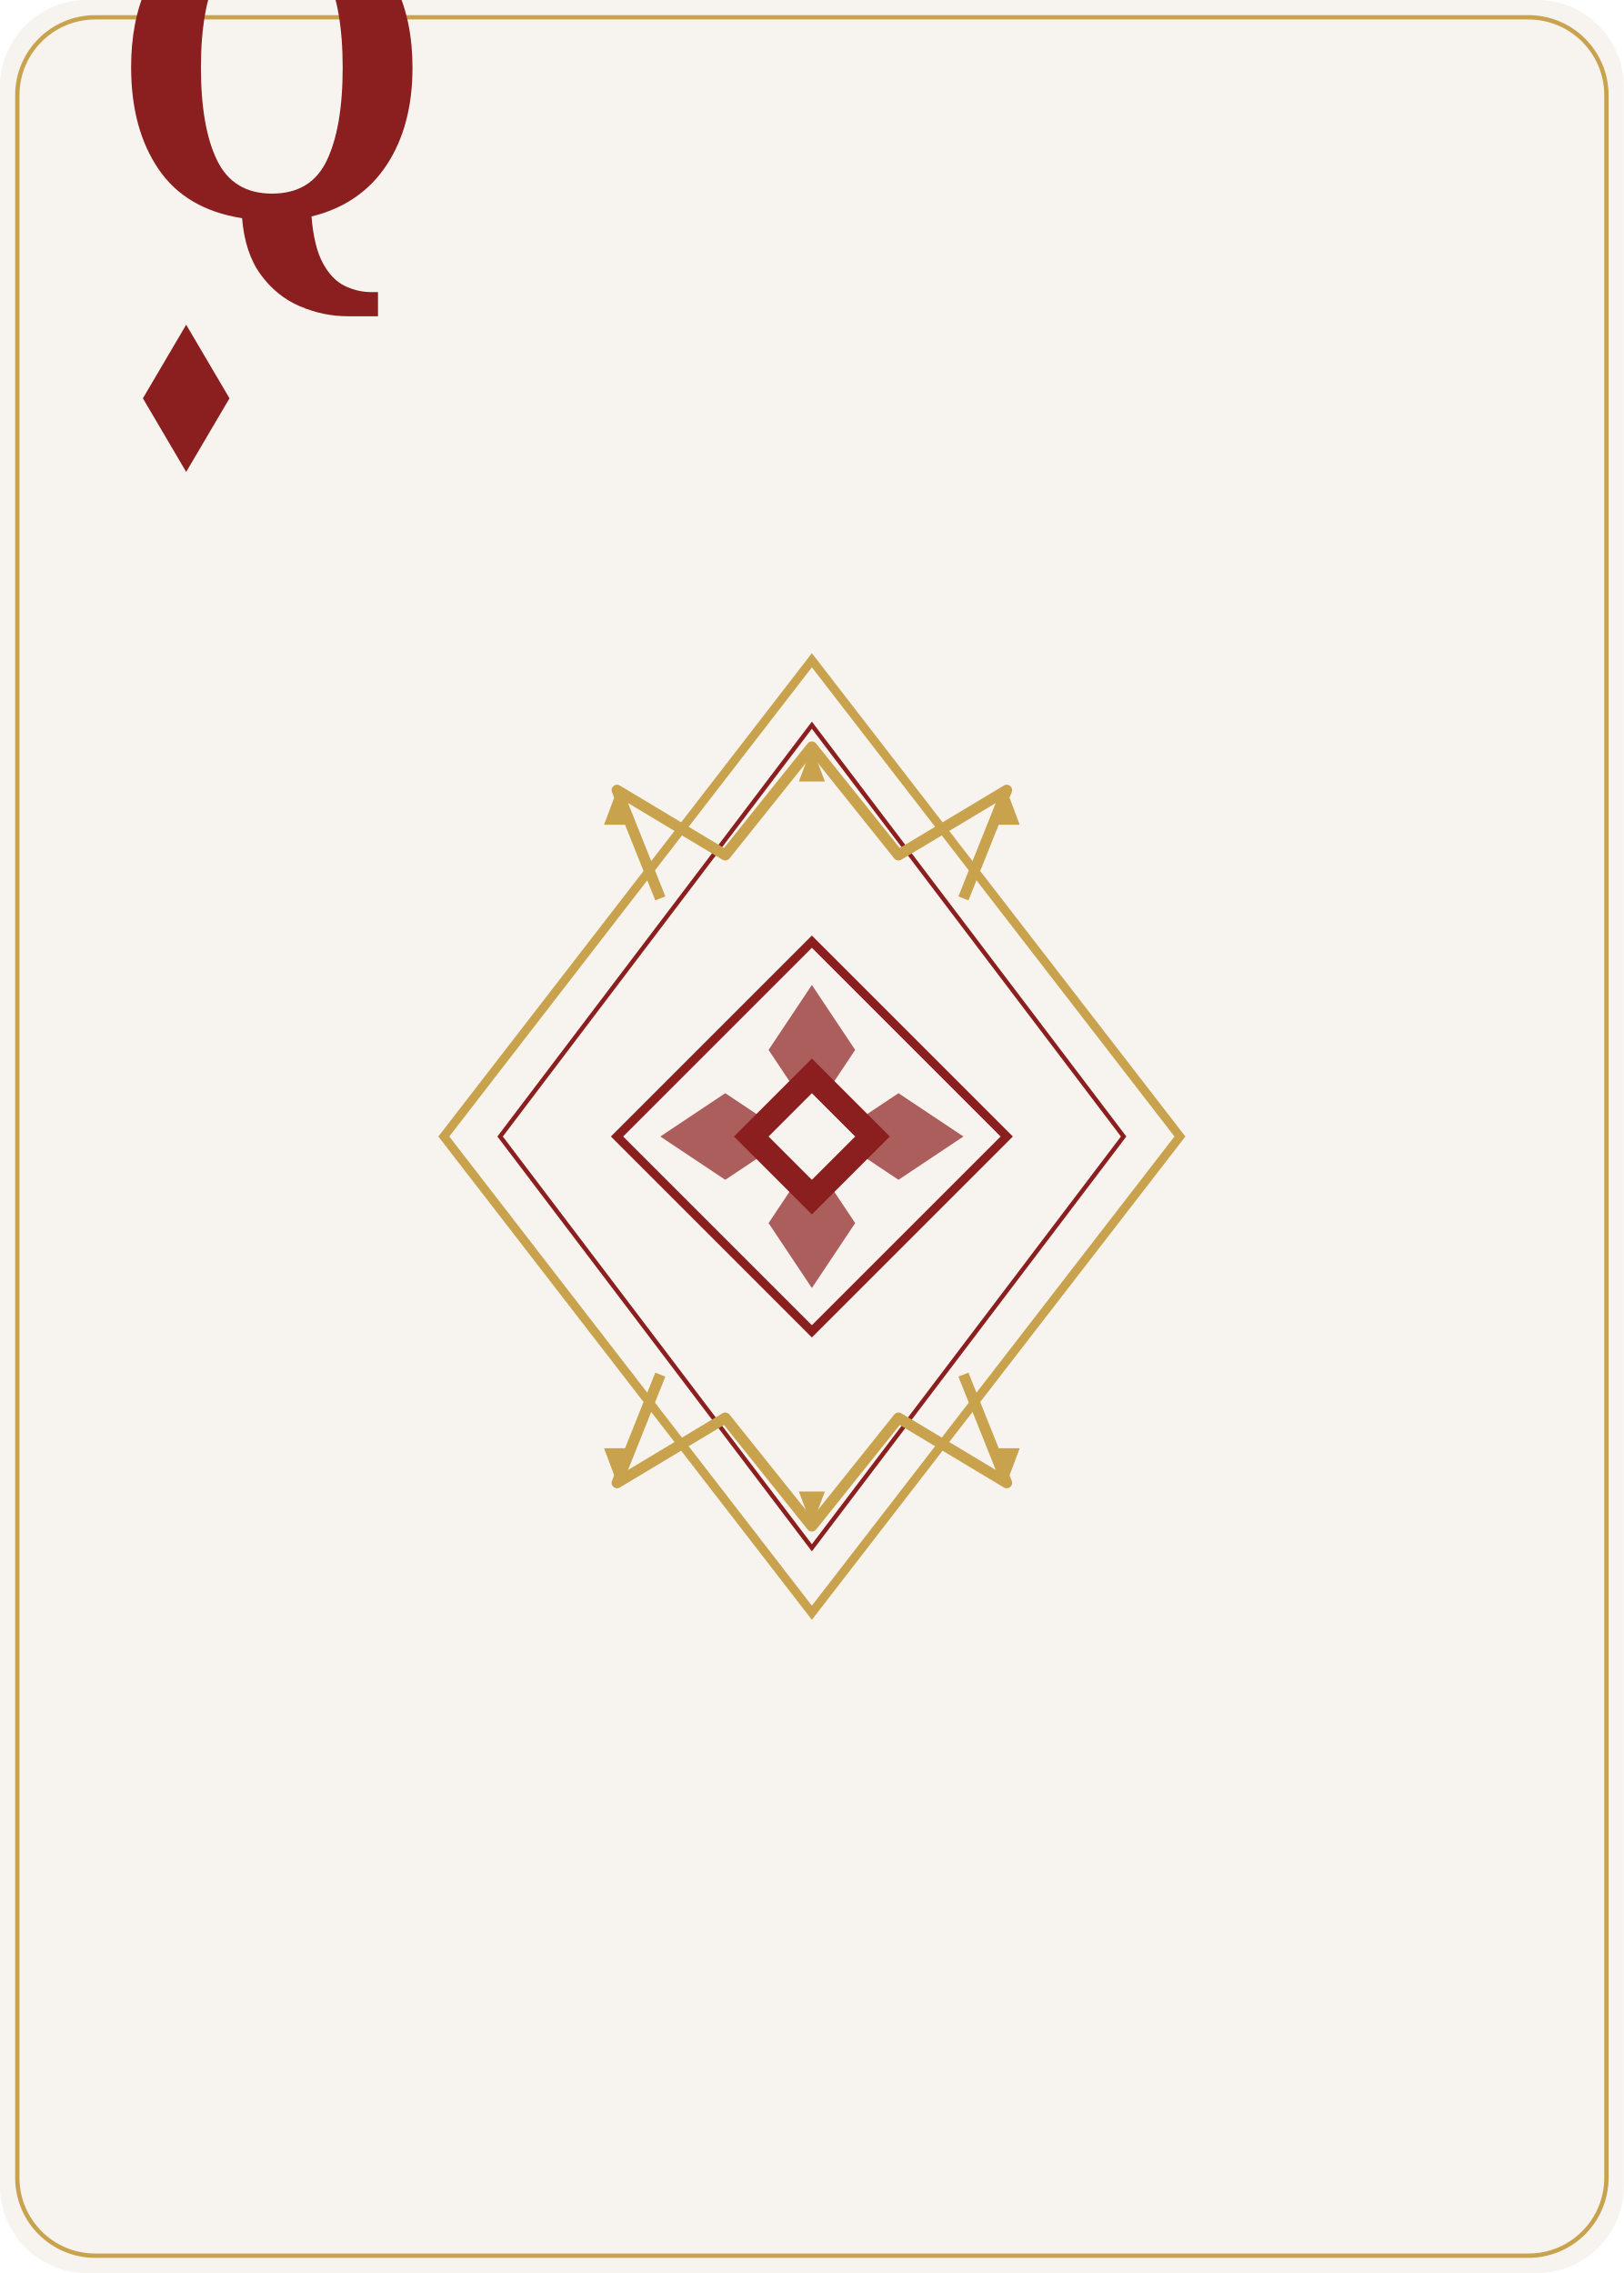
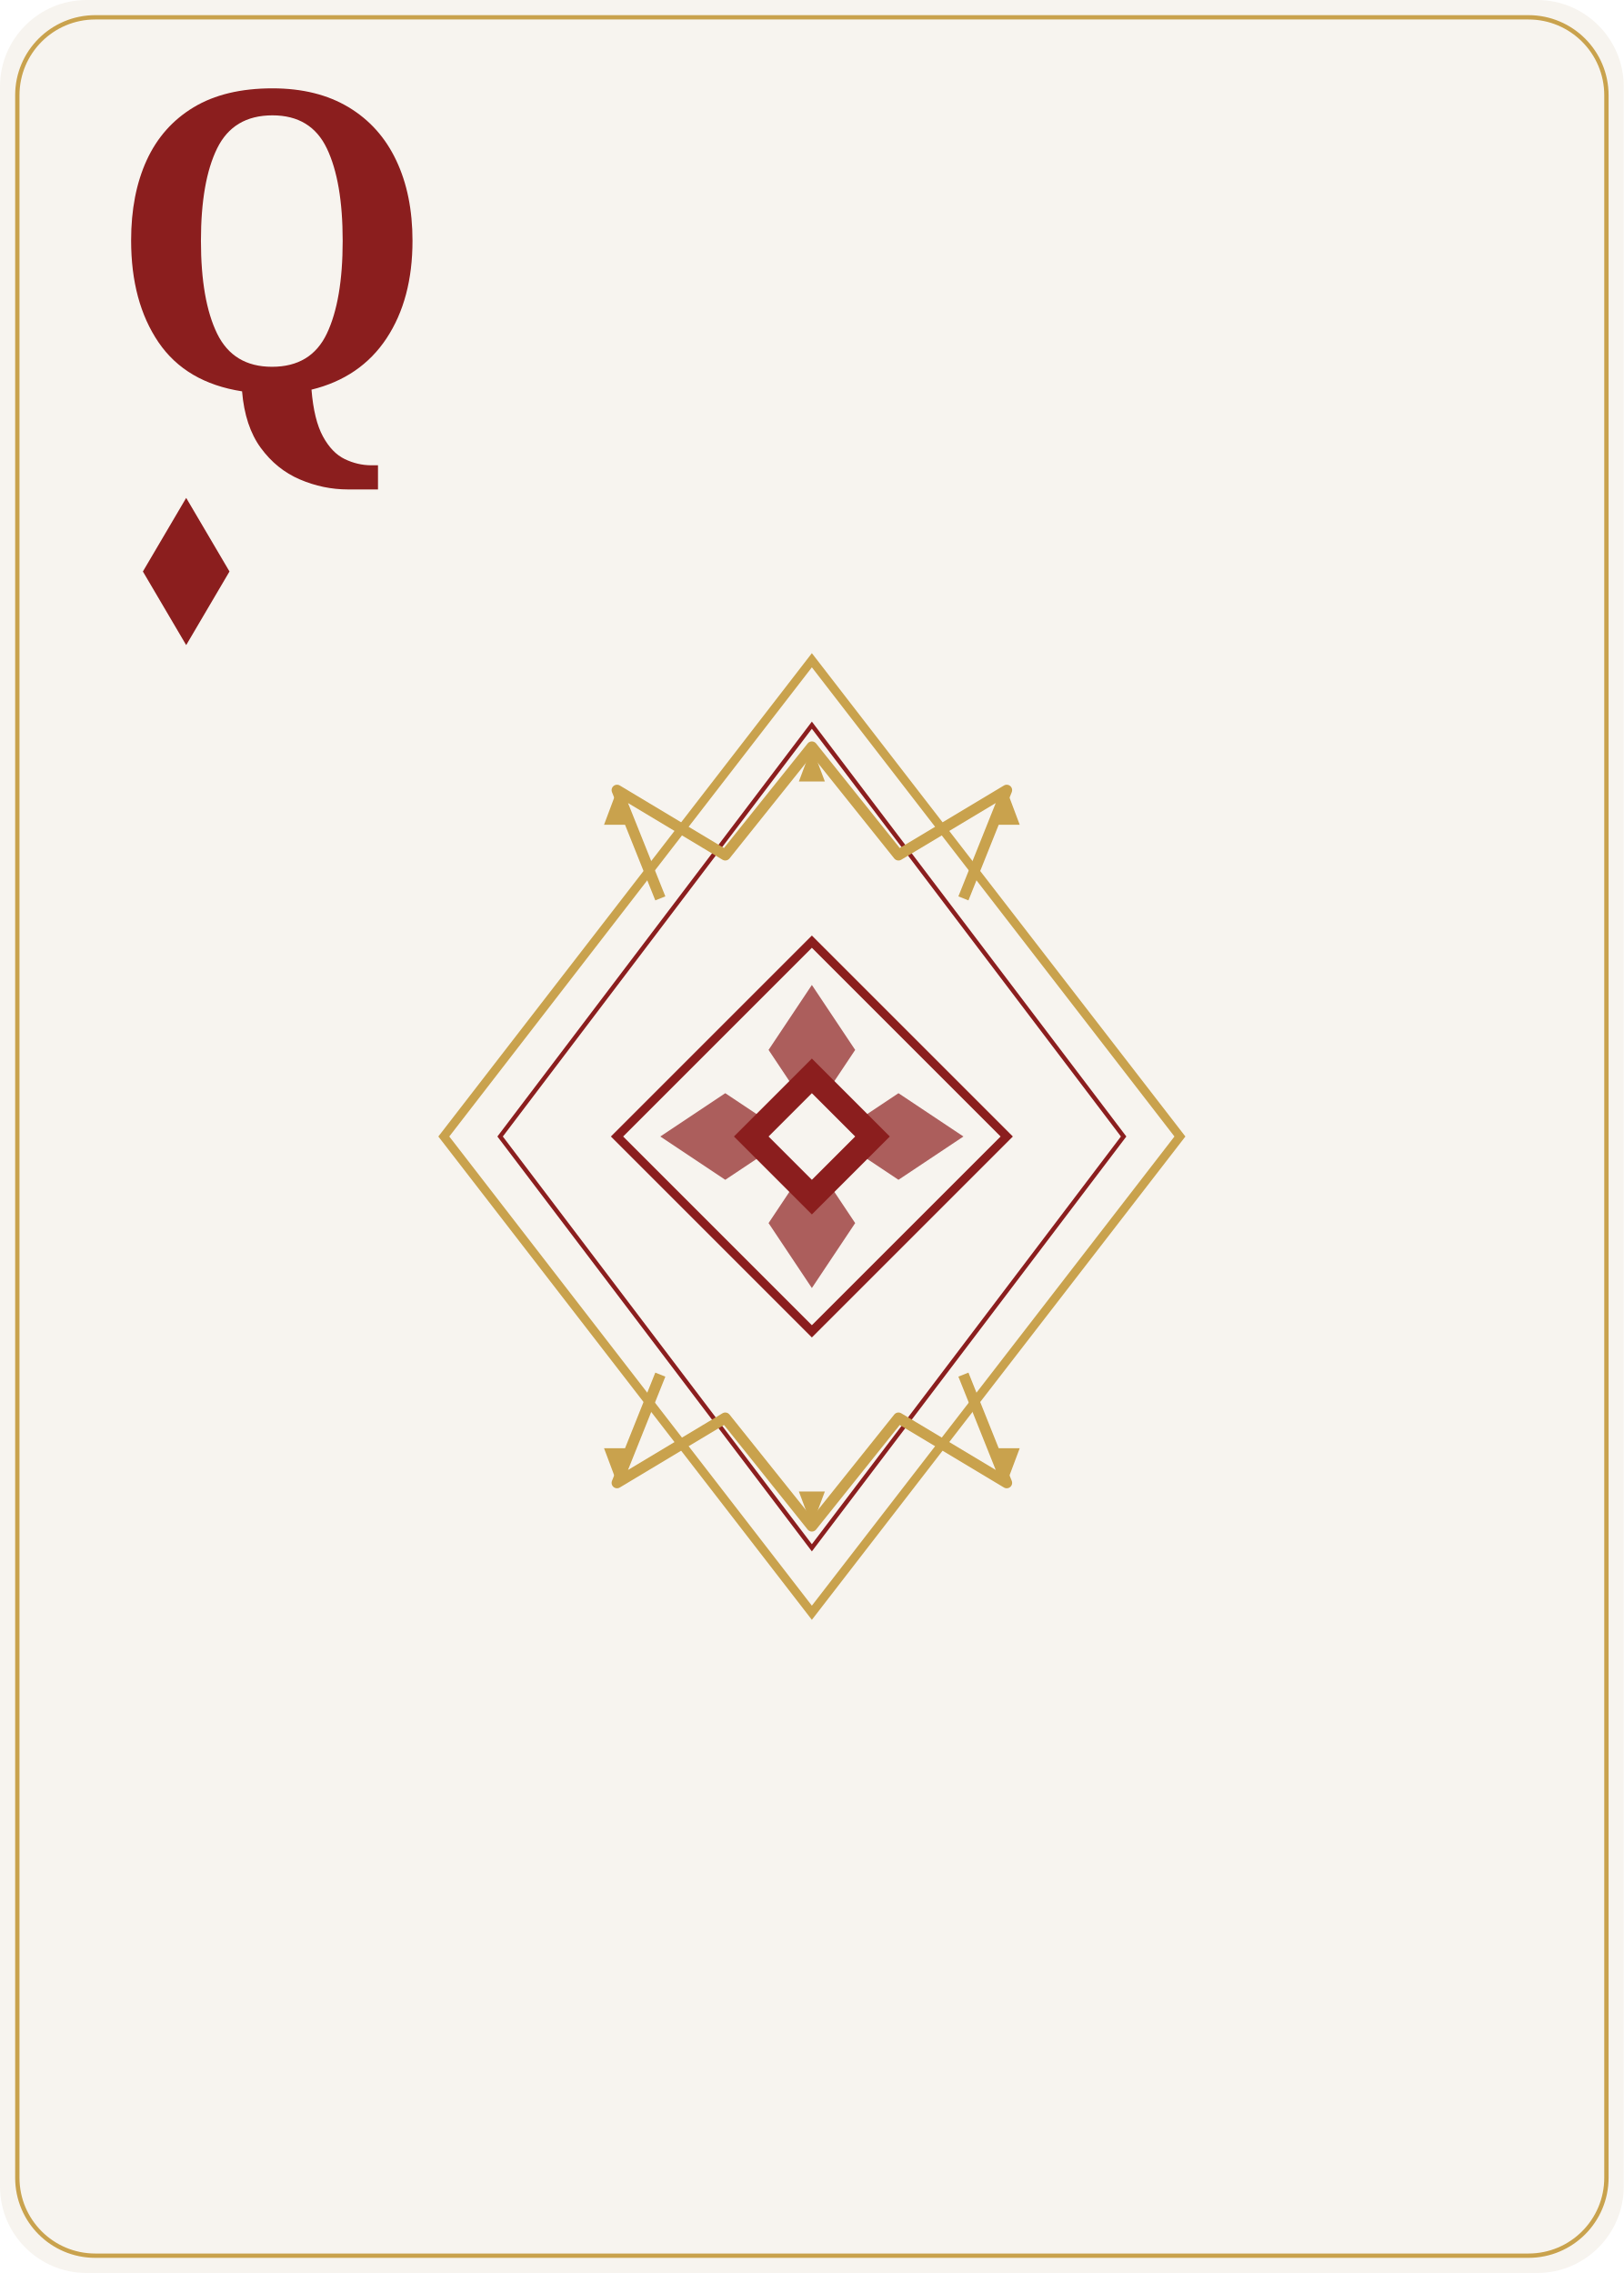
<svg xmlns="http://www.w3.org/2000/svg" viewBox="0 0 375 525" width="375" height="525">
  <rect x="0" y="0" width="375" height="525" rx="20" ry="20" fill="#F7F4EF" />
  <rect x="4" y="4" width="367" height="517" rx="18" ry="18" fill="none" stroke="#C9A24D" stroke-width="1" />
-   <g transform="translate(25, 50)">
+   <g transform="translate(25, 90)">
    <text x="0" y="0" font-family="Georgia, serif" font-size="96" font-weight="bold" fill="#8B1E1E">Q</text>
    <polygon points="15,15 25,32 15,49 5,32" fill="#8B1E1E" transform="translate(3, 10)" />
  </g>
  <g transform="translate(187.5, 262.5)">
    <polygon points="0,-110 85,0 0,110 -85,0" fill="none" stroke="#C9A24D" stroke-width="2" />
    <polygon points="0,-95 72,0 0,95 -72,0" fill="none" stroke="#8B1E1E" stroke-width="1" />
    <path d="M-35 -55 L-45 -80 L-20 -65 L0 -90 L20 -65 L45 -80 L35 -55" fill="none" stroke="#C9A24D" stroke-width="2.5" stroke-linejoin="round" />
    <polygon points="-45,-80 -42,-72 -48,-72" fill="#C9A24D" />
    <polygon points="0,-90 3,-82 -3,-82" fill="#C9A24D" />
    <polygon points="45,-80 48,-72 42,-72" fill="#C9A24D" />
    <polygon points="0,-45 45,0 0,45 -45,0" fill="none" stroke="#8B1E1E" stroke-width="2" />
    <polygon points="0,-35 10,-20 0,-5 -10,-20" fill="#8B1E1E" opacity="0.7" />
    <polygon points="0,35 10,20 0,5 -10,20" fill="#8B1E1E" opacity="0.7" />
    <polygon points="-35,0 -20,10 -5,0 -20,-10" fill="#8B1E1E" opacity="0.7" />
    <polygon points="35,0 20,10 5,0 20,-10" fill="#8B1E1E" opacity="0.7" />
    <polygon points="0,-18 18,0 0,18 -18,0" fill="#8B1E1E" />
    <polygon points="0,-10 10,0 0,10 -10,0" fill="#F7F4EF" />
    <path d="M-35 55 L-45 80 L-20 65 L0 90 L20 65 L45 80 L35 55" fill="none" stroke="#C9A24D" stroke-width="2.5" stroke-linejoin="round" />
    <polygon points="-45,80 -42,72 -48,72" fill="#C9A24D" />
    <polygon points="0,90 3,82 -3,82" fill="#C9A24D" />
    <polygon points="45,80 48,72 42,72" fill="#C9A24D" />
  </g>
</svg>
